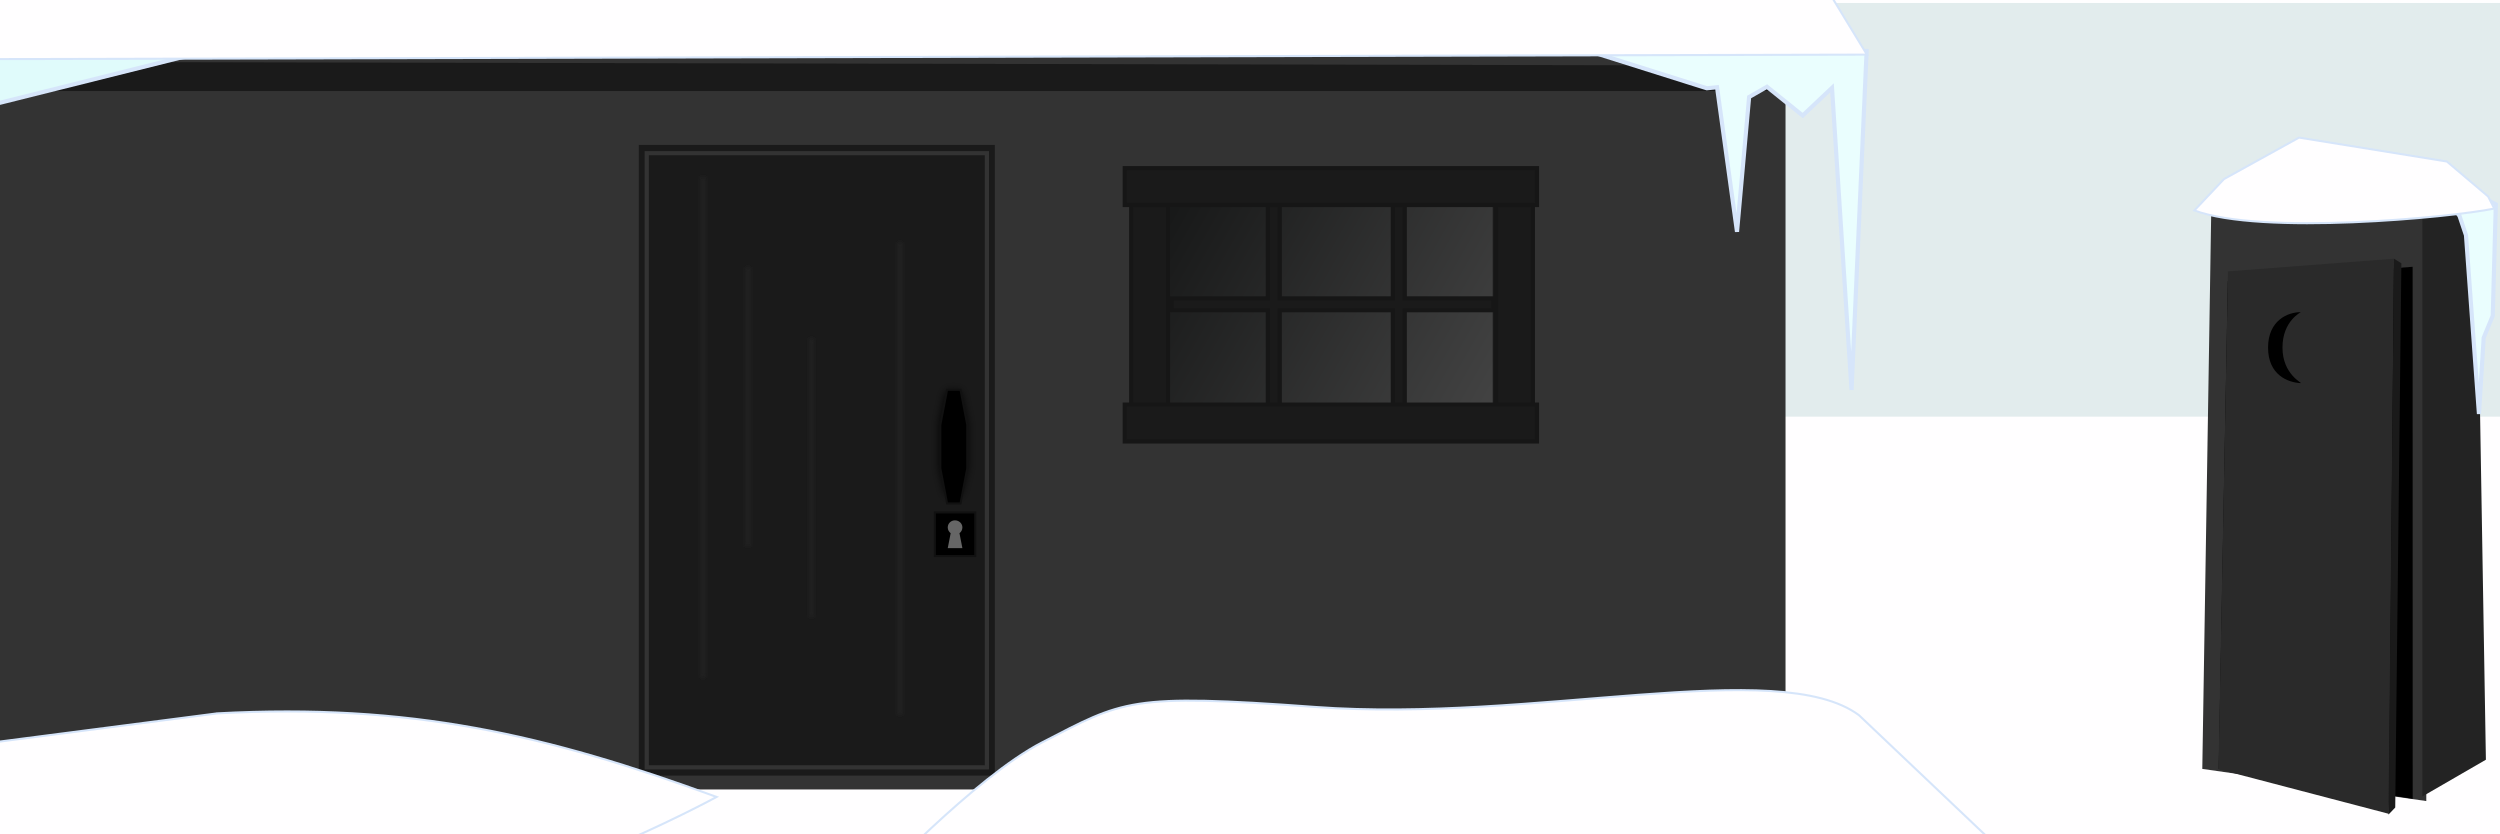
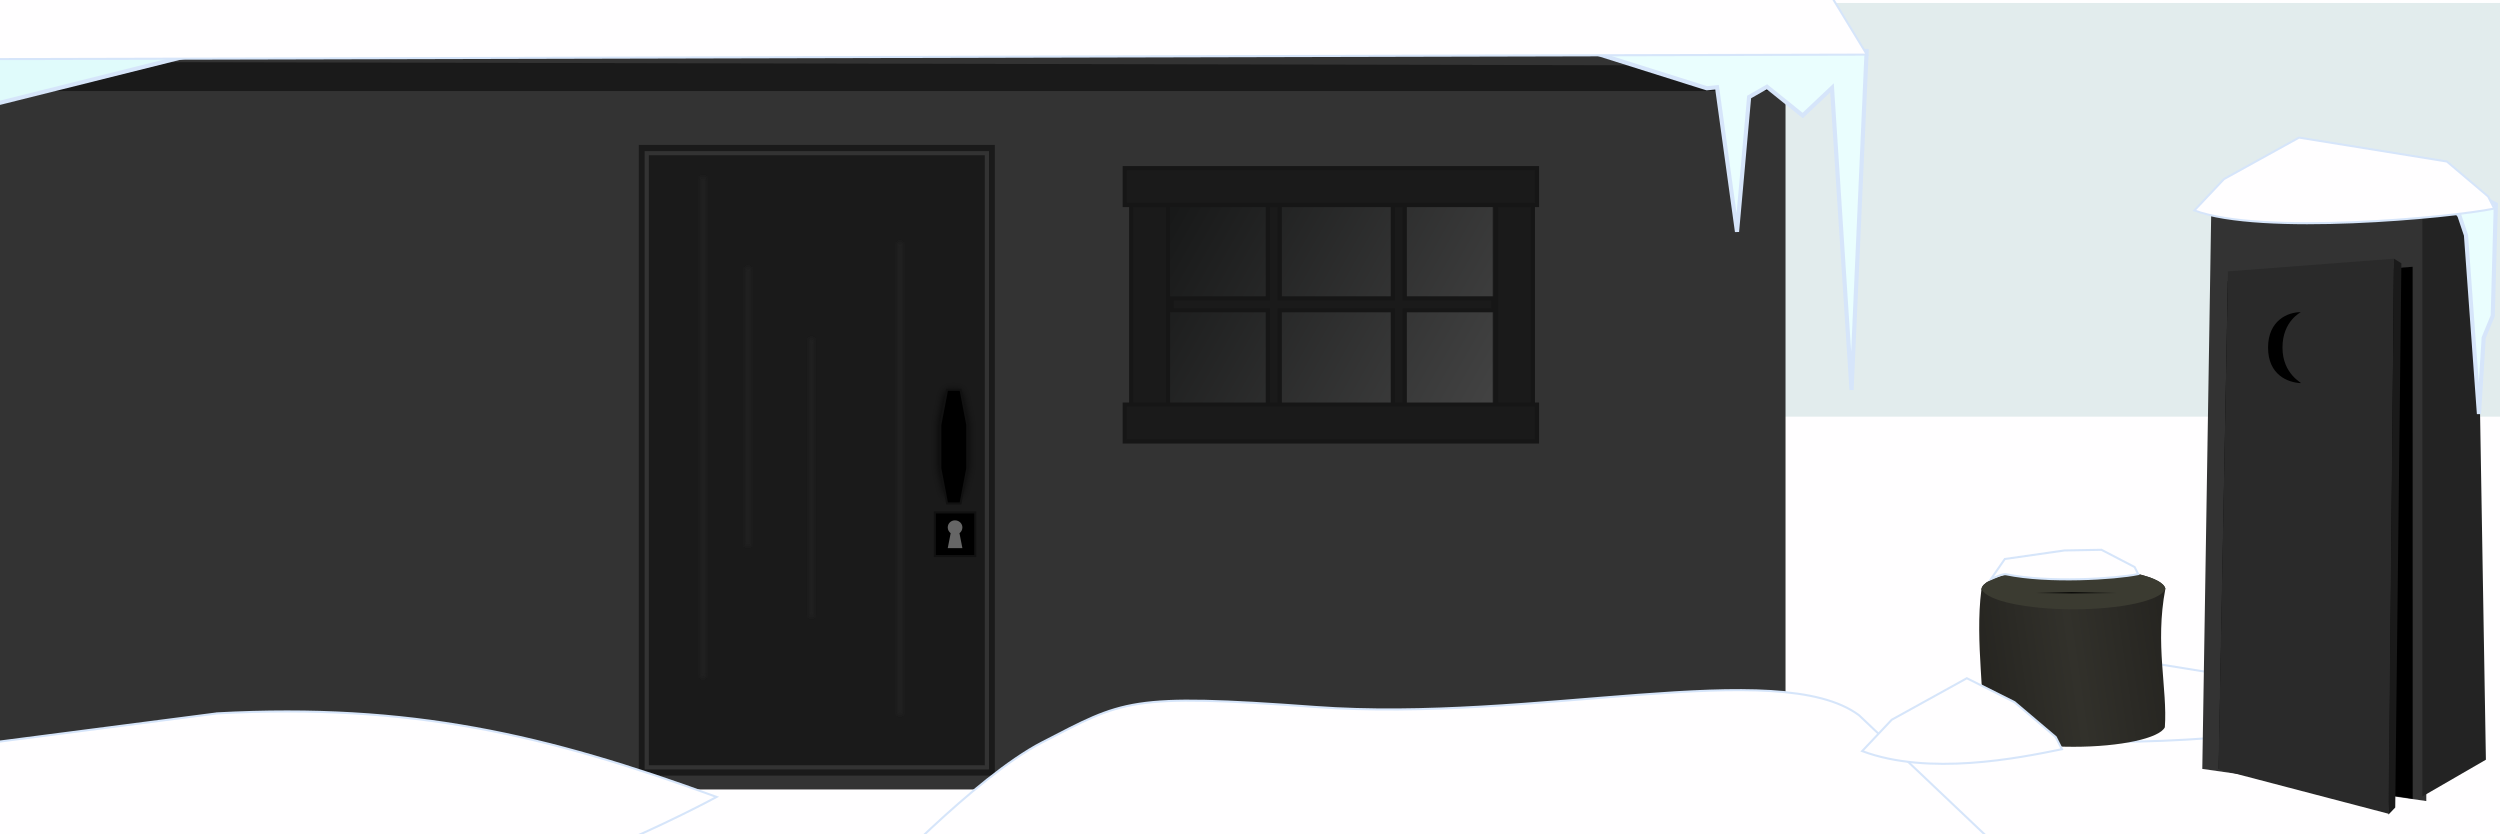
<svg xmlns="http://www.w3.org/2000/svg" xmlns:xlink="http://www.w3.org/1999/xlink" width="1200" height="400" id="svg2" version="1.1">
  <defs id="defs4">
+     <linearGradient id="linearGradient6869">
+       <stop style="stop-color:#ac9777;stop-opacity:1;" offset="0" id="stop6871" />
+       <stop style="stop-color:#ac9777;stop-opacity:0.274" offset="1" id="stop6873" />
+     </linearGradient>
+     <linearGradient id="linearGradient6842">
+       <stop style="stop-color:#000000;stop-opacity:0" offset="0" id="stop6844" />
+       <stop id="stop6850" offset="0.444" style="stop-color:#000000;stop-opacity:1" />
+       <stop style="stop-color:#000000;stop-opacity:0;" offset="1" id="stop6846" />
+     </linearGradient>
+     <linearGradient id="linearGradient6830">
+       <stop style="stop-color:#818181;stop-opacity:1;" offset="0" id="stop6832" />
+       <stop style="stop-color:#333333;stop-opacity:1" offset="1" id="stop6834" />
+     </linearGradient>
+     <linearGradient id="linearGradient6811">
+       <stop style="stop-color:#252420;stop-opacity:1;" offset="0" id="stop6813" />
+       <stop id="stop6819" offset="0.502" style="stop-color:#32312b;stop-opacity:1" />
+       <stop style="stop-color:#252420;stop-opacity:1" offset="1" id="stop6815" />
+     </linearGradient>
    <linearGradient id="linearGradient5033">
      <stop style="stop-color:#161717;stop-opacity:1" offset="0" id="stop5035" />
      <stop style="stop-color:#454545;stop-opacity:1" offset="1" id="stop5037" />
    </linearGradient>
    <linearGradient xlink:href="#linearGradient5033" id="linearGradient5039" x1="555" y1="98.5" x2="726" y2="196" gradientUnits="userSpaceOnUse" />
    <filter id="filter5269" x="-2.545" width="6.09" y="-0.011" height="1.022">
      <feGaussianBlur stdDeviation="1.06" id="feGaussianBlur5271" />
    </filter>
    <filter id="filter5273" x="-2.545" width="6.09" y="-0.019" height="1.038">
      <feGaussianBlur stdDeviation="1.06" id="feGaussianBlur5275" />
    </filter>
    <filter id="filter5277" x="-2.545" width="6.09" y="-0.019" height="1.038">
      <feGaussianBlur stdDeviation="1.06" id="feGaussianBlur5279" />
    </filter>
    <filter id="filter5281" x="-2.545" width="6.09" y="-0.011" height="1.021">
      <feGaussianBlur stdDeviation="1.06" id="feGaussianBlur5283" />
    </filter>
    <filter id="filter5318" x="-0.438" width="1.875" y="-0.102" height="1.204">
      <feGaussianBlur stdDeviation="1.459" id="feGaussianBlur5320" />
    </filter>
+     <linearGradient xlink:href="#linearGradient6811" id="linearGradient6817" x1="892.569" y1="311.765" x2="989.172" y2="297.799" gradientUnits="userSpaceOnUse" gradientTransform="translate(53.03301,656.6048)" />
+     <linearGradient xlink:href="#linearGradient6830" id="linearGradient6836" x1="987.5" y1="927.487" x2="1006.737" y2="894.167" gradientUnits="userSpaceOnUse" gradientTransform="translate(0,6.496544)" />
+     <linearGradient xlink:href="#linearGradient6842" id="linearGradient6860" gradientUnits="userSpaceOnUse" x1="986.091" y1="278.709" x2="1009.983" y2="278.4" gradientTransform="matrix(1.628211,0,0,0.5714297,-628.4571,777.8357)" />
+     <linearGradient xlink:href="#linearGradient6869" id="linearGradient6875" x1="977.561" y1="175.109" x2="977.561" y2="170.377" gradientUnits="userSpaceOnUse" gradientTransform="matrix(0.7071068,0.7071068,-0.7071068,0.7071068,396.8072,63.80639)" />
+     <linearGradient xlink:href="#linearGradient6869-7" id="linearGradient6875-3" x1="977.561" y1="175.109" x2="977.561" y2="170.377" gradientUnits="userSpaceOnUse" gradientTransform="matrix(0.7071068,0.7071068,-0.7071068,0.7071068,-1346.663,-162.2959)" />
+     <linearGradient id="linearGradient6869-7">
+       <stop style="stop-color:#ac9777;stop-opacity:1;" offset="0" id="stop6871-1" />
+       <stop style="stop-color:#ac9777;stop-opacity:0.274" offset="1" id="stop6873-0" />
+     </linearGradient>
+     <linearGradient xlink:href="#linearGradient6830-3" id="linearGradient6836-7" x1="987.5" y1="927.487" x2="1006.737" y2="894.167" gradientUnits="userSpaceOnUse" gradientTransform="translate(-906.2133,-809.9429)" />
+     <linearGradient id="linearGradient6830-3">
+       <stop style="stop-color:#818181;stop-opacity:1;" offset="0" id="stop6832-4" />
+       <stop style="stop-color:#333333;stop-opacity:1" offset="1" id="stop6834-9" />
+     </linearGradient>
+     <linearGradient xlink:href="#linearGradient6830-3" id="linearGradient7001" gradientUnits="userSpaceOnUse" gradientTransform="translate(-1743.47,-219.6057)" x1="987.5" y1="927.487" x2="1006.737" y2="894.167" />
  </defs>
  <g id="layer1" transform="translate(0,-652.3622)">
    <rect style="fill:#a8c9ca;fill-opacity:1;stroke:none;stroke-width:2;stroke-linejoin:miter;stroke-miterlimit:4;stroke-opacity:1;stroke-dasharray:none" id="rect2987" width="1201.429" height="400" x="0" y="1.429" transform="translate(0,652.3622)" />
    <rect style="opacity:0.664;fill:#fffeff;fill-opacity:1;stroke:none" id="rect3780" width="1248.571" height="330.973" x="-5.572" y="643.791" />
    <rect style="fill:#fffeff;fill-opacity:1;stroke:none" id="rect3757" width="1292.857" height="240" x="-27.088" y="852.362" />
+     <path id="path6821" d="m 1103.077,995.562 -19.796,-16.772 -70.962,-11.486 -36.045,19.923 -14.193,15.056 c 32.03,11.979 122.82,3.424 143.951,-0.904 z" style="fill:#fffeff;fill-opacity:1;stroke:#d6e5fa;stroke-width:1;stroke-linejoin:miter;stroke-miterlimit:4;stroke-opacity:1;stroke-dasharray:none" />
    <path style="fill:#333333;fill-opacity:1;stroke:none" d="m -20.441,678.325 877.494,0 0,352.98 -877.494,0 z" id="rect3782" />
    <path style="fill:#333333;fill-opacity:1;stroke:none" d="m 1061.502,747.004 103.119,2.205 0,287.66 -107.521,-15.438 z" id="rect3787" />
    <path id="path3790" d="m 1188.829,755.826 -26.095,-8.822 0,287.66 30.497,-17.644 z" style="fill:#232323;fill-opacity:1;stroke:none" />
    <path id="path5027" d="m 1069.363,787.279 88.695,-6.861 0.03,255.377 -93.126,-14.363 z" style="fill:#000000;fill-opacity:1;stroke:none" />
    <path style="fill:#333333;fill-opacity:1;stroke:none" d="m 27.567,474.848 737.607,4.909 130.484,204.169 -31.017,12.147 -885.589,0 -20.526,-14.111 z" id="rect3784" />
    <text xml:space="preserve" style="font-size:8px;font-style:normal;font-variant:normal;font-weight:normal;font-stretch:normal;line-height:125%;letter-spacing:0px;word-spacing:0px;fill:#000000;fill-opacity:1;stroke:none;font-family:Andalus;-inkscape-font-specification:Andalus" x="-188.066" y="-553.957" id="text3795" transform="translate(0,652.3622)">
      <tspan id="tspan3797" x="-188.066" y="-553.957" />
    </text>
    <path id="path3796" d="m 895.658,683.925 -31.017,12.147 -885.589,0 -20.526,-14.111 z" style="fill:#1a1a1a;fill-opacity:1;stroke:none" />
    <rect style="fill:#1a1a1a;fill-opacity:1;stroke:#333333;stroke-width:2;stroke-linejoin:miter;stroke-miterlimit:4;stroke-opacity:1;stroke-dasharray:none" id="rect3798" width="172.91" height="304.732" x="305.612" y="720.921" />
    <rect y="742.12" x="554.837" height="112.619" width="168.95" id="rect4308" style="fill:#1a1a1a;fill-opacity:1;stroke:#333333;stroke-width:2;stroke-linejoin:miter;stroke-miterlimit:4;stroke-opacity:1;stroke-dasharray:none" />
    <path style="fill:#e0fbfb;fill-opacity:1;stroke:#d6e5fa;stroke-width:2;stroke-linejoin:miter;stroke-miterlimit:4;stroke-opacity:1" d="m -37.983,677.806 133.418,0 -100.192,25.07 -4.602,45.252 -12.076,-52.701 -9.308,145.111 z" id="rect4310" />
    <path style="fill:#eafefe;fill-opacity:1;stroke:#d6e5fa;stroke-width:2;stroke-linejoin:miter;stroke-miterlimit:4;stroke-opacity:1" d="m 762.572,676.844 56.71,17.888 4.896,-0.511 9.588,69.407 5.814,-64.705 8.568,-4.907 17.135,13.8 14.075,-13.288 9.384,145.049 7.242,-162.732 -133.411,0 z" id="path4313" />
    <path id="path4317" d="M 782.194,491.634 761.582,476.498 32.467,471.261 16.821,482.598 -42.25,680.831 896.121,678.584 z" style="fill:#fffeff;fill-opacity:1;stroke:#d6e5fa;stroke-width:1;stroke-linejoin:miter;stroke-miterlimit:4;stroke-opacity:1;stroke-dasharray:none" />
    <path style="fill:#fffeff;fill-opacity:1;stroke:#d6e5fa;stroke-width:1;stroke-linejoin:miter;stroke-miterlimit:4;stroke-opacity:1;stroke-dasharray:none" d="M 104.259,994.784 -26.693,1011.766 -88.516,1065.21 c 0,0 180.355,10.637 276.022,19.871 54.508,5.262 156.461,-50.186 156.461,-50.186 -81.807,-29.941 -147.026,-45.044 -239.707,-40.112 z" id="path5013" />
    <path id="path5023" d="m 1069.435,782.622 79.683,-6.086 -2.448,266.471 -81.818,-21.439 z" style="fill:#2a2a2a;fill-opacity:1;stroke:none" />
    <path style="fill:#000000;fill-opacity:1;stroke:none" d="m 1095.588,819.225 c 0,13.023 9.896,17.091 8.751,17.038 -6.25,-0.285 -15.671,-4.015 -15.671,-17.038 0,-13.023 9.417,-17.038 15.671,-17.038 0.366,0 -8.751,4.015 -8.751,17.038 z" id="path5016" />
    <path id="path5019" d="m 1161.626,730.62 18.936,25.388 3.113,9.263 6.225,85.808 2.276,-36.615 4.345,-10.54 1.472,-53.446 z" style="fill:#eafefe;fill-opacity:1;stroke:#d6e5fa;stroke-width:2;stroke-linejoin:miter;stroke-miterlimit:4;stroke-opacity:1" />
    <path style="fill:#fffeff;fill-opacity:1;stroke:#d6e5fa;stroke-width:1;stroke-linejoin:miter;stroke-miterlimit:4;stroke-opacity:1;stroke-dasharray:none" d="m 1194.294,746.66 -19.796,-16.772 -70.962,-11.486 -36.045,19.923 -14.193,15.056 c 32.03,11.979 122.82,3.424 143.951,-0.904 z" id="path5021" />
    <path style="fill:#1a1a1a;fill-opacity:1;stroke:none" d="m 1152.663,778.737 -3.546,-2.201 -2.652,266.831 3.247,-3.399 z" id="path5025" />
    <path id="path5029" d="m 631.215,991.7 c -89.574,-6.561 -91.813,-3.156 -130.952,16.983 -32.229,16.584 -82.063,69.612 -82.063,69.612 165.079,25.685 468.346,19.985 542.703,-17.557 l -68.606,-65.094 c -38.526,-28.544 -155.995,3.754 -261.082,-3.944 z" style="fill:#fffeff;fill-opacity:1;stroke:#d6e5fa;stroke-width:1;stroke-linejoin:miter;stroke-miterlimit:4;stroke-opacity:1;stroke-dasharray:none" />
    <rect style="fill:url(#linearGradient5039);fill-opacity:1;stroke:none" id="rect5031" width="155" height="99" x="561.5" y="97" transform="translate(0,652.3622)" />
    <path style="fill:#1a1a1a;fill-opacity:1;stroke:#161616;stroke-width:2;stroke-linejoin:miter;stroke-miterlimit:4;stroke-opacity:1" d="m 608.562,97.75 0,45.469 -46.188,0 0,5.688 46.188,0 0,46.094 5.719,0 0,-46.094 54.281,0 0,46.094 5.719,0 0,-46.094 42.469,0 0,-5.688 -42.469,0 0,-45.469 -5.719,0 0,45.469 -54.281,0 0,-45.469 z" transform="translate(0,652.3622)" id="rect5041" />
    <path style="fill:#1a1a1a;fill-opacity:1;stroke:#333333;stroke-width:2;stroke-linejoin:miter;stroke-miterlimit:4;stroke-opacity:1" d="m 310.431,725.888 163.274,0 0,294.798 -163.274,0 z" id="rect5050" />
    <path style="font-size:medium;font-style:normal;font-variant:normal;font-weight:normal;font-stretch:normal;text-indent:0;text-align:start;text-decoration:none;line-height:normal;letter-spacing:normal;word-spacing:normal;text-transform:none;direction:ltr;block-progression:tb;writing-mode:lr-tb;text-anchor:start;baseline-shift:baseline;opacity:0.65;color:#000000;fill:#333333;fill-opacity:1;fill-rule:nonzero;stroke:none;stroke-width:1px;marker:none;visibility:visible;display:inline;overflow:visible;enable-background:accumulate;font-family:Sans;-inkscape-font-specification:Sans;filter:url(#filter5281)" d="m 337,737.362 0,240 1,0 0,-240 -1,0 z" id="path5053" />
    <path style="font-size:medium;font-style:normal;font-variant:normal;font-weight:normal;font-stretch:normal;text-indent:0;text-align:start;text-decoration:none;line-height:normal;letter-spacing:normal;word-spacing:normal;text-transform:none;direction:ltr;block-progression:tb;writing-mode:lr-tb;text-anchor:start;baseline-shift:baseline;opacity:0.65;color:#000000;fill:#333333;fill-opacity:1;fill-rule:nonzero;stroke:none;stroke-width:1px;marker:none;visibility:visible;display:inline;overflow:visible;enable-background:accumulate;font-family:Sans;-inkscape-font-specification:Sans;filter:url(#filter5269)" d="m 431.5,768.862 0,226.5 1,0 0,-226.5 -1,0 z" id="path5055" />
    <path style="font-size:medium;font-style:normal;font-variant:normal;font-weight:normal;font-stretch:normal;text-indent:0;text-align:start;text-decoration:none;line-height:normal;letter-spacing:normal;word-spacing:normal;text-transform:none;direction:ltr;block-progression:tb;writing-mode:lr-tb;text-anchor:start;baseline-shift:baseline;opacity:0.65;color:#000000;fill:#333333;fill-opacity:1;fill-rule:nonzero;stroke:none;stroke-width:1px;marker:none;visibility:visible;display:inline;overflow:visible;enable-background:accumulate;font-family:Sans;-inkscape-font-specification:Sans;filter:url(#filter5273)" d="m 389,814.862 0,133.5 1,0 0,-133.5 -1,0 z" id="path5057" />
    <path style="font-size:medium;font-style:normal;font-variant:normal;font-weight:normal;font-stretch:normal;text-indent:0;text-align:start;text-decoration:none;line-height:normal;letter-spacing:normal;word-spacing:normal;text-transform:none;direction:ltr;block-progression:tb;writing-mode:lr-tb;text-anchor:start;baseline-shift:baseline;opacity:0.65;color:#000000;fill:#333333;fill-opacity:1;fill-rule:nonzero;stroke:none;stroke-width:1px;marker:none;visibility:visible;display:inline;overflow:visible;enable-background:accumulate;font-family:Sans;-inkscape-font-specification:Sans;filter:url(#filter5277)" d="m 358.5,780.875 0,133.5 1,0 0,-133.5 -1,0 z" id="path5059" />
    <path id="path5308" d="m 457.875,853.987 4,0 2,9.719 0,13.188 -2,8.344 -4,0 -2,-8.344 0,-13.188 z" style="fill:#000000;fill-opacity:1;stroke:none;filter:url(#filter5318)" transform="matrix(1.617548,0,0,1.587308,-286.2447,-515.2907)" />
    <path style="fill:#000000;fill-opacity:1;stroke:#111111;stroke-width:1;stroke-linejoin:miter;stroke-miterlimit:4;stroke-opacity:1" d="m 454.592,839.457 6.47,0 3.235,16.816 0,20.933 -3.235,16.816 -6.47,0 -3.235,-16.816 0,-20.933 z" id="rect5305" />
    <path id="path5324" d="m 468.139,898.336 0,20.933 -19.411,0 0,-20.933 z" style="fill:#000000;fill-opacity:1;stroke:#111111;stroke-width:1;stroke-linejoin:miter;stroke-miterlimit:4;stroke-opacity:1" />
    <path style="fill:#666666;fill-opacity:1;stroke:none" d="m 458.387,902.13 c -1.942,0 -3.47,1.499 -3.47,3.405 0,1.118 0.567,2.13 1.407,2.761 l -1.407,7.178 7.033,0 -1.407,-7.178 c 0.84,-0.631 1.407,-1.643 1.407,-2.761 0,-1.906 -1.621,-3.405 -3.563,-3.405 z" id="path5326" />
    <path style="fill:#1a1a1a;fill-opacity:1;stroke:#161616;stroke-width:2;stroke-linejoin:miter;stroke-miterlimit:4;stroke-opacity:1" d="m 560.656,746.737 -17.688,0 0,101.375 17.688,0 z" id="path5336" />
    <path id="path5338" d="m 735.781,746.737 -17.688,0 0,101.375 17.688,0 z" style="fill:#1a1a1a;fill-opacity:1;stroke:#161616;stroke-width:2;stroke-linejoin:miter;stroke-miterlimit:4;stroke-opacity:1" />
    <path id="path5332" d="m 539.875,846.581 0,17.688 197.875,0 0,-17.688 z" style="fill:#1a1a1a;fill-opacity:1;stroke:#161616;stroke-width:2;stroke-linejoin:miter;stroke-miterlimit:4;stroke-opacity:1" />
    <path style="fill:#1a1a1a;fill-opacity:1;stroke:#161616;stroke-width:2;stroke-linejoin:miter;stroke-miterlimit:4;stroke-opacity:1" d="m 539.875,733.081 0,17.688 197.875,0 0,-17.688 z" id="path5334" />
+     <path style="fill:url(#linearGradient6817);fill-opacity:1;stroke:none" d="m 995.252,924.855 c -23.771,0 -43.129,4.479 -44.125,10.125 l -0.062,0 0,0.469 c -3.273,25.053 2.423,54.39 0,66 l 0.312,0 c 2.57,5.271 21.224,9.375 43.875,9.375 22.651,0 41.305,-4.104 43.875,-9.375 1.333,-18.484 -4.845,-39.612 0.25,-66.469 -0.996,-5.646 -20.354,-10.125 -44.125,-10.125 z" id="path6802" />
+     <path id="path6809" d="m 995.252,924.855 c -23.771,0 -43.129,4.479 -44.125,10.125 l -0.062,0 0,0.469 0,0 0.312,0 c 2.57,5.271 21.224,9.375 43.875,9.375 22.651,0 41.305,-4.104 43.875,-9.375 l 0.25,-0.469 c -0.996,-5.646 -20.354,-10.125 -44.125,-10.125 z" style="fill:#3b3b31;fill-opacity:1;stroke:none" />
+     <path style="font-size:medium;font-style:normal;font-variant:normal;font-weight:normal;font-stretch:normal;text-indent:0;text-align:start;text-decoration:none;line-height:normal;letter-spacing:normal;word-spacing:normal;text-transform:none;direction:ltr;block-progression:tb;writing-mode:lr-tb;text-anchor:start;baseline-shift:baseline;color:#000000;fill:url(#linearGradient6860);fill-opacity:1;stroke:none;stroke-width:1px;marker:none;visibility:visible;display:inline;overflow:visible;enable-background:accumulate;font-family:Sans;-inkscape-font-specification:Sans" d="m 971.871,936.622 0,0.571 48.796,0.018 0,-0.571 -48.796,-0.018 z" id="path6840" />
+     <path style="fill:#fffeff;fill-opacity:1;stroke:#d6e5fa;stroke-width:1;stroke-linejoin:miter;stroke-miterlimit:4;stroke-opacity:1;stroke-dasharray:none" d="m 986.758,1006.168 -19.796,-16.772 -22.879,-11.486 -36.045,19.923 -14.193,15.056 c 32.03,11.979 74.737,3.424 95.868,-0.904 z" id="path6823" />
+     <path id="path7003" d="m 1024.6,924.532 -15.889,-8.266 -17.702,0.312 -28.694,4.102 -6.661,9.621 c 0.987,-0.406 5.571,-2.647 7.277,-2.294 20.314,4.199 52.188,2.191 63.408,-0.085 z" style="fill:#fffeff;fill-opacity:1;stroke:#d6e5fa;stroke-width:1;stroke-linejoin:miter;stroke-miterlimit:4;stroke-opacity:1;stroke-dasharray:none" />
  </g>
</svg>
